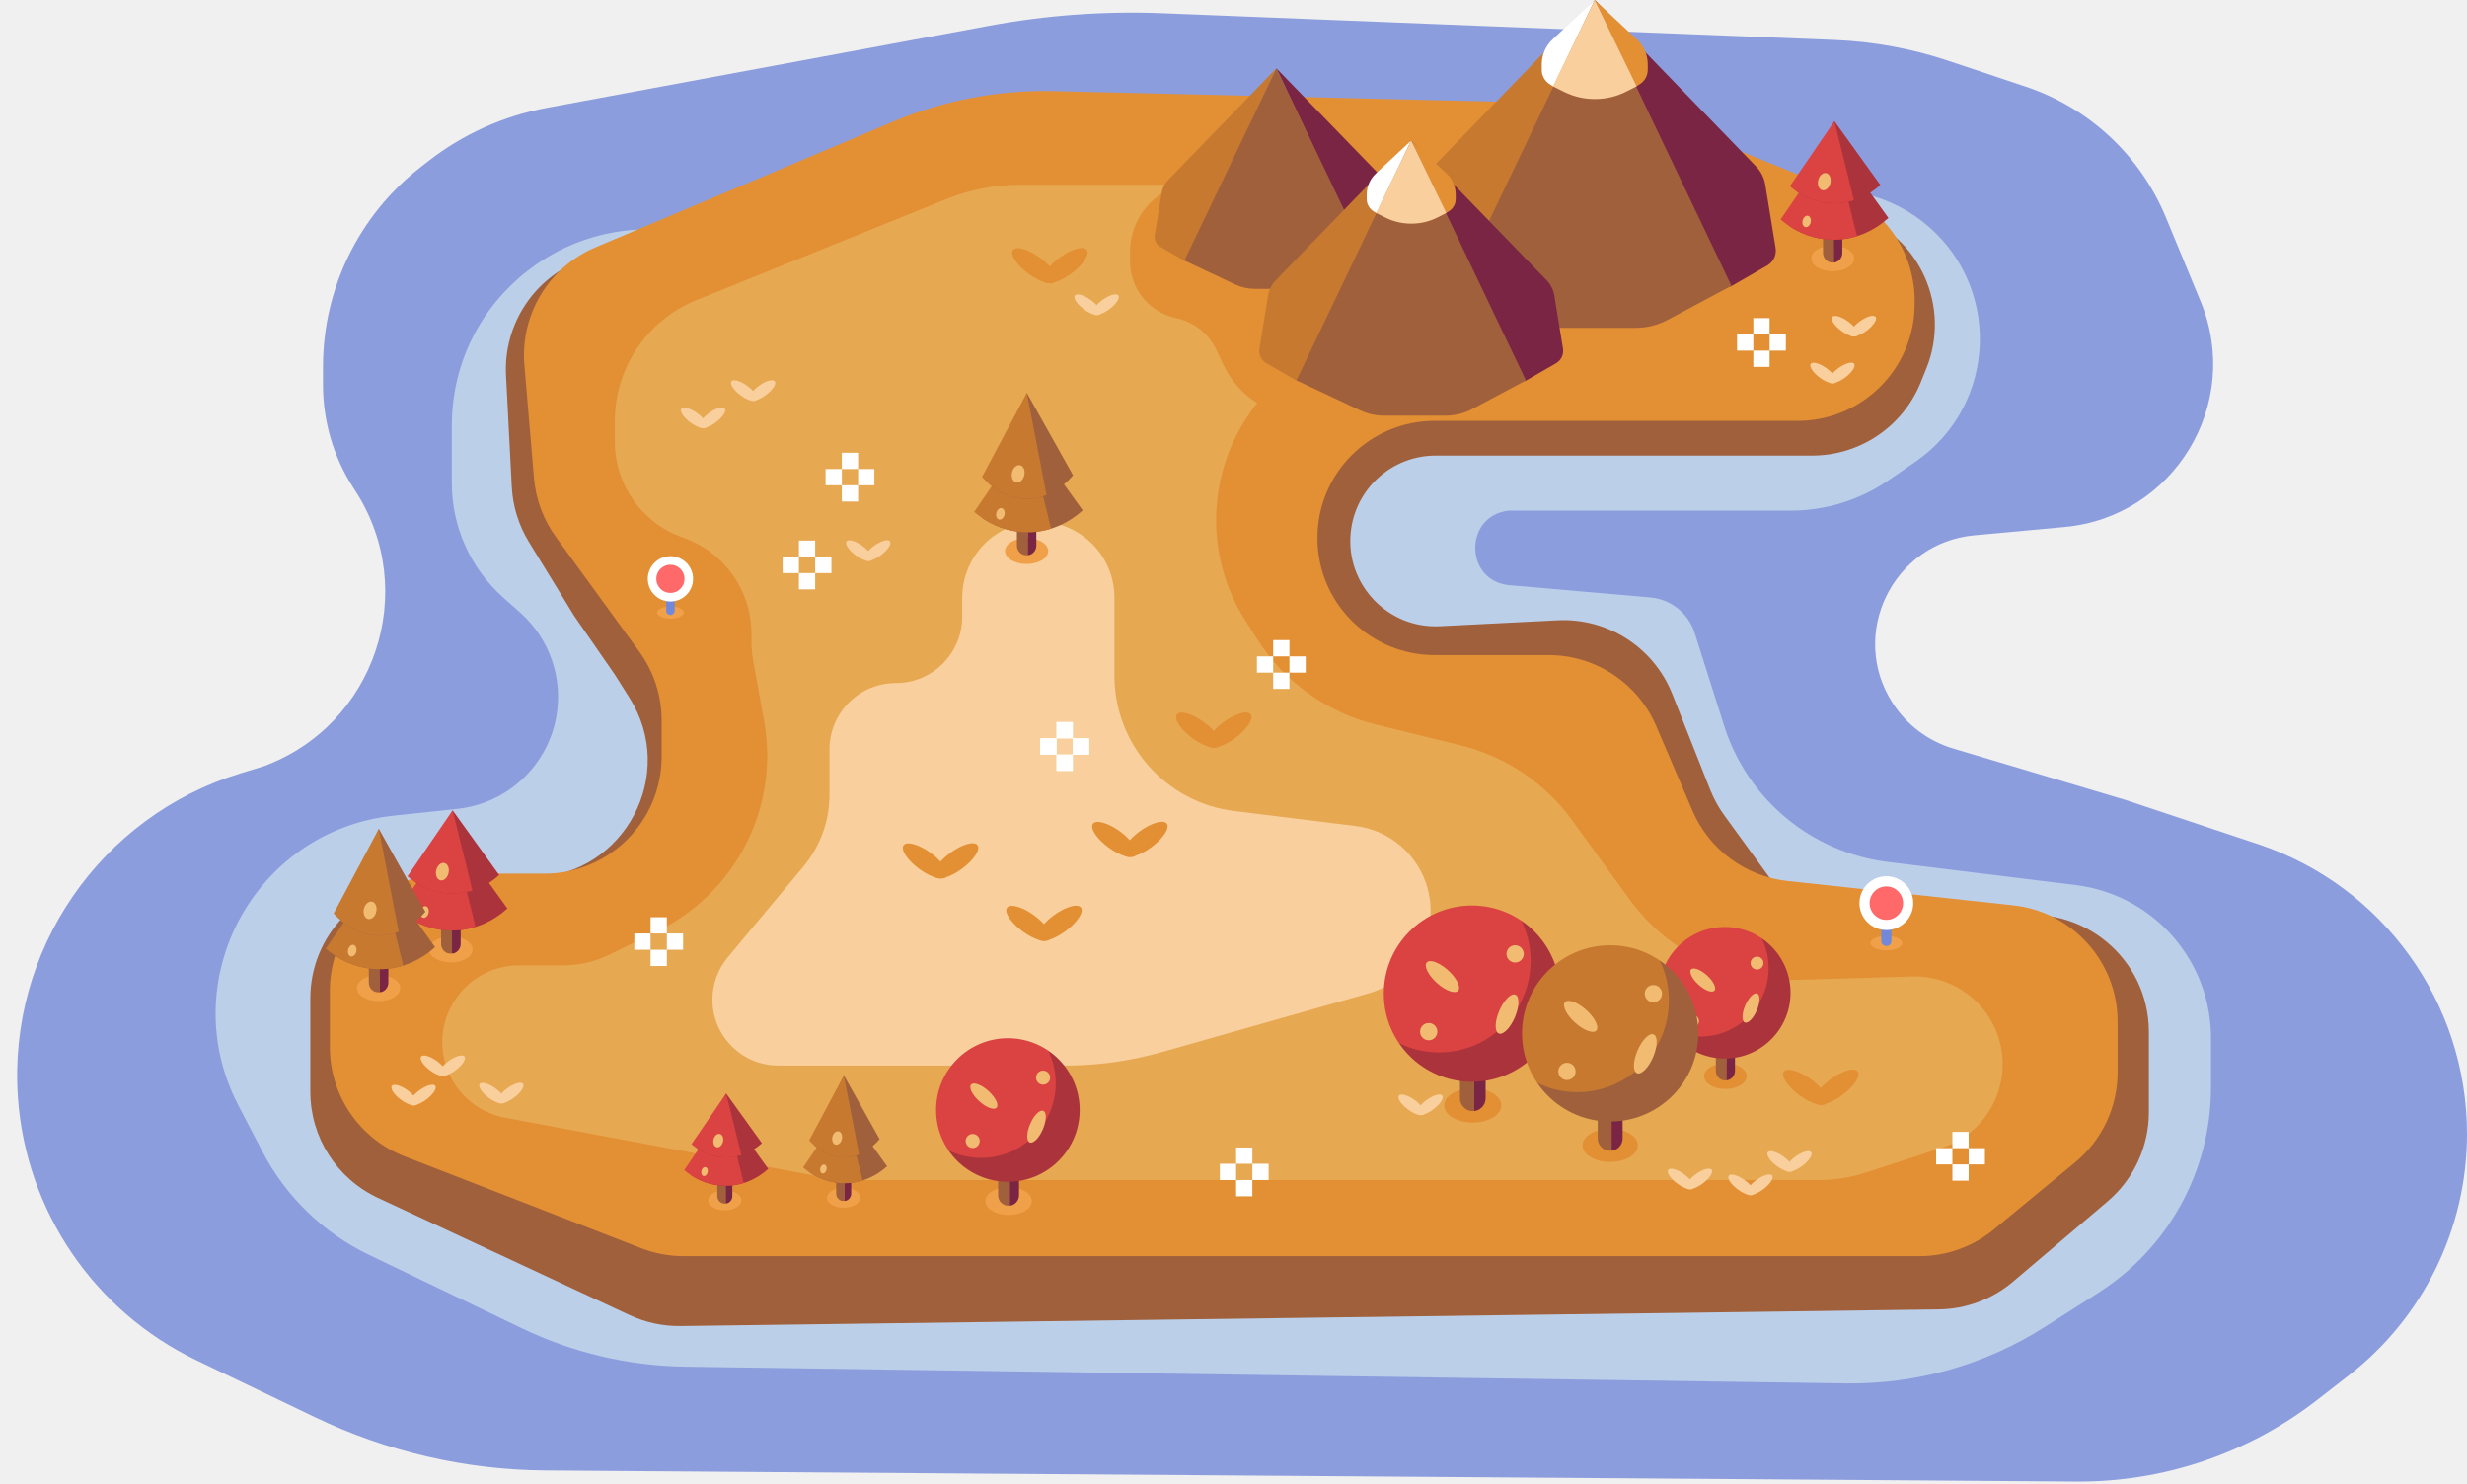
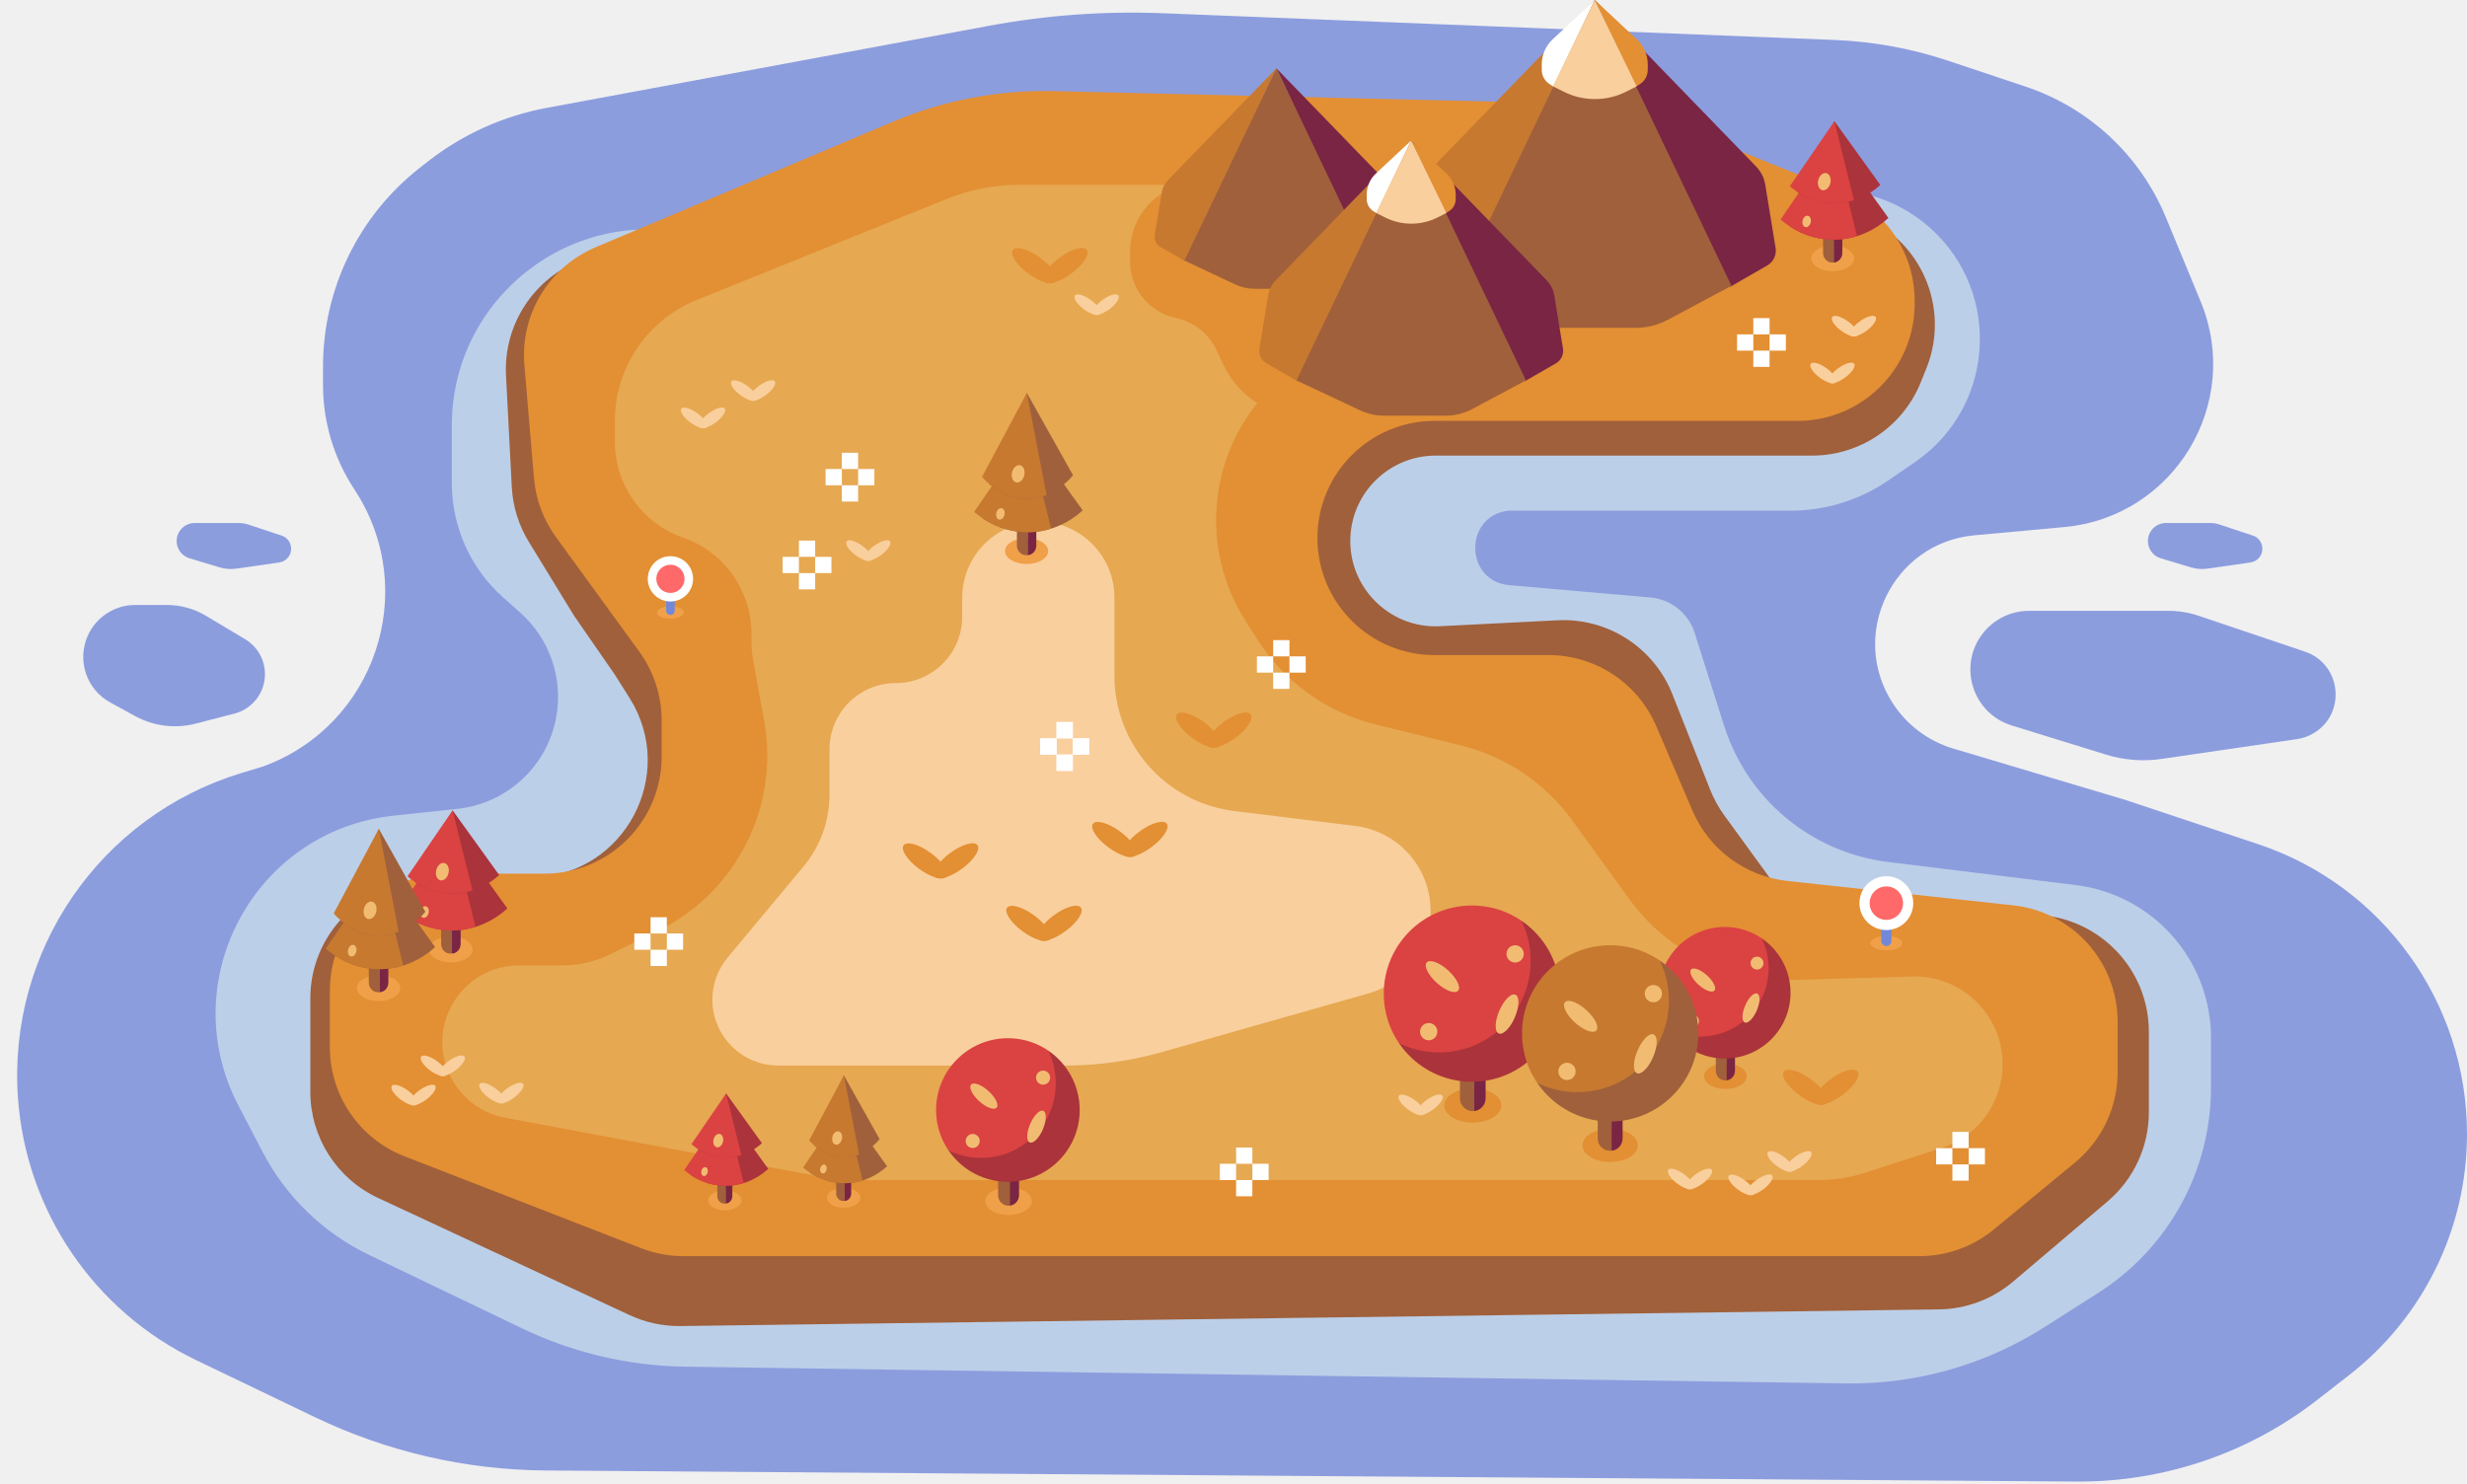
<svg xmlns="http://www.w3.org/2000/svg" width="1264" height="760" viewBox="0 0 1264 760" fill="none">
  <path d="M969.801 360.381C946.94 325.092 969.746 278.144 1011.62 274.3L1057.68 270.071C1113.95 264.906 1149.12 206.72 1127.54 154.504L1109.72 111.403C1096.63 79.72 1070.43 55.279 1037.92 44.413L998.208 31.142C979.405 24.858 959.807 21.269 939.998 20.48L595.805 6.783C566.028 5.598 536.212 7.744 506.912 13.182L280.098 55.275C257.984 59.379 237.183 68.743 219.451 82.578L215.272 85.838C183.862 110.343 165.5 147.958 165.5 187.796V197.254C165.5 215.885 170.858 234.123 180.936 249.793L182.204 251.764C215.168 303.018 192.187 371.616 135 392.669V392.669L123.543 396.158C51.267 418.166 3.819 487.234 9.202 562.594V562.594C13.344 620.561 48.232 671.864 100.62 697.02L161.238 726.129C198.15 743.854 238.524 753.199 279.47 753.495L1063.86 759.17C1108.53 759.493 1152.01 744.752 1187.28 717.327L1203.54 704.676C1241.69 675.013 1264 629.399 1264 581.078V581.078C1264 513.682 1220.87 453.848 1156.93 432.538L1089.11 409.932L1000.74 383.56C987.998 379.757 977.029 371.54 969.801 360.381V360.381Z" fill="#8C9DDE" />
  <path d="M917.461 261.669C935.397 261.669 952.91 256.223 967.682 246.052L981.343 236.646C1023.81 207.406 1025.7 145.357 985.093 113.586V113.586C975.097 105.765 963.308 100.558 950.794 98.437L749.593 64.333C738.551 62.462 727.37 61.521 716.17 61.521L610.486 61.521C588.316 61.521 566.301 65.207 545.34 72.428L413.074 117.997C394.75 124.31 374.99 125.191 356.176 120.533V120.533C292.789 104.841 231.5 152.808 231.5 218.109V247.54C231.5 269.94 241.077 291.272 257.816 306.158L266.585 313.957C281.732 327.427 288.702 347.856 284.947 367.776V367.776C280.229 392.802 259.666 411.778 234.342 414.474L201.68 417.951C130.259 425.554 88.906 502.679 122.1 566.374L134.514 590.197C146.515 613.224 165.649 631.747 189.053 642.993L267.3 680.592C293.453 693.159 322.028 699.885 351.041 700.303L945.819 708.874C981.817 709.392 1017.18 699.36 1047.54 680.013L1075.1 662.457C1111.06 639.542 1132.83 599.852 1132.83 557.21V531.85C1132.83 504.704 1118.88 479.464 1095.89 465.024V465.024C1086.08 458.863 1075.04 454.936 1063.54 453.522L967.385 441.696C928.155 436.872 895.337 409.62 883.387 371.944L868.293 324.357C865.088 314.253 856.119 307.069 845.559 306.15L773.387 299.863C750.26 297.848 749.918 264.152 773 261.669V261.669H917.461Z" fill="#BCCFE8" />
  <path d="M856.839 355.682C847.371 331.765 823.711 316.543 798.021 317.842L737.796 320.887C711.064 322.239 689.398 299.48 692.061 272.846V272.846C694.297 250.485 713.114 233.455 735.588 233.455H928.484C952.965 233.455 974.991 218.582 984.138 195.873L986.993 188.786C999.602 157.483 983.925 121.943 952.306 110.151L835.142 66.452C828.435 63.95 821.334 62.669 814.175 62.669H494.985C487.722 62.669 480.519 63.987 473.728 66.561L297.924 133.165C273.54 142.403 257.914 166.332 259.261 192.372L262.212 249.439C262.729 259.433 265.738 269.14 270.964 277.674L294.232 315.669L315 345.669L322.533 357.608C347.234 396.755 320.179 447.944 273.919 449.587L216.87 451.613C184.582 452.76 159 479.267 159 511.576V559.431C159 582.756 172.518 603.967 193.661 613.818L322.574 673.879C330.753 677.69 339.685 679.607 348.707 679.487L993.42 670.954C1007.37 670.77 1020.82 665.73 1031.45 656.702L1079.83 615.64C1093.26 604.24 1101 587.514 1101 569.898V528.771C1101 490.936 1066.41 462.545 1029.3 469.922L972.647 481.185C949.696 485.747 926.187 476.551 912.424 457.627L883.468 417.813C880.501 413.733 878.061 409.296 876.204 404.605L856.839 355.682Z" fill="#A0603B" />
  <path d="M848.585 372.034C839.13 349.973 817.438 335.669 793.436 335.669H735C701.863 335.669 675 308.806 675 275.669V275.669C675 242.532 701.863 215.669 735 215.669H921C954.137 215.669 981 188.806 981 155.669V154.088C981 129.655 966.185 107.663 943.542 98.483L843.157 57.787C836.441 55.064 829.288 53.58 822.043 53.408L539.981 46.692C511.65 46.018 483.5 51.371 457.396 62.398L305.116 126.723C281.191 136.83 266.484 161.182 268.677 187.061L273.586 244.986C274.511 255.899 278.406 266.352 284.848 275.209L327.524 333.89C334.983 344.145 339 356.499 339 369.18V387.669C339 420.806 312.137 447.669 279 447.669H229C195.863 447.669 169 474.532 169 507.669V536.6C169 561.357 184.206 583.572 207.285 592.532L328.523 639.601C335.448 642.29 342.811 643.669 350.238 643.669H983.444C997.379 643.669 1010.88 638.819 1021.63 629.951L1063.18 595.668C1077 584.27 1085 567.296 1085 549.385V523.546C1085 492.899 1061.9 467.178 1031.43 463.892L915.891 451.432C894.338 449.107 875.715 435.338 867.176 415.413L848.585 372.034Z" fill="#E38F33" />
  <path d="M805.508 420.307C791.62 401.17 771.4 387.572 748.438 381.929L704.859 371.219C679.915 365.089 658.286 349.594 644.456 327.948L638.177 318.119C626.413 299.707 621.294 277.828 623.666 256.107V256.107C628.978 207.49 670.04 170.669 718.947 170.669H897.571C906.027 170.669 913.993 166.698 919.083 159.945V159.945C930.851 144.333 922.593 121.779 903.526 117.457L812.525 96.828C806.195 95.393 799.724 94.669 793.233 94.669H522.448C509.603 94.669 496.878 97.144 484.969 101.958L356.82 153.763C331.545 163.98 315 188.515 315 215.776V226.294C315 248.477 329.046 268.227 350 275.508V275.508C370.954 282.788 385 302.539 385 324.721V328.493C385 331.937 385.31 335.373 385.926 338.761L391.475 369.283C399.477 413.292 377.279 457.263 337.118 476.957L312.41 489.074C304.903 492.755 296.653 494.669 288.292 494.669H265.992C238.453 494.669 219.423 522.216 229.169 547.973V547.973C234.032 560.825 245.244 570.211 258.751 572.739L420.28 602.963C426.345 604.098 432.502 604.669 438.673 604.669H932.342C940.176 604.669 947.961 603.436 955.412 601.016L994.96 588.17C1024.37 578.619 1035.62 542.947 1017.01 518.254V518.254C1008.22 506.597 994.329 499.922 979.738 500.348L934.5 501.669L918.819 502.127C885.771 503.092 854.383 487.66 834.965 460.901L805.508 420.307Z" fill="#E6A851" />
  <ellipse cx="364.915" cy="214.113" rx="7.985" ry="2.966" transform="rotate(-36.245 364.915 214.113)" fill="#F9CF9D" />
  <ellipse rx="7.985" ry="2.966" transform="matrix(-0.806496 -0.59124 -0.59124 0.806496 355.541 214.154)" fill="#F9CF9D" />
  <ellipse cx="390.567" cy="200.113" rx="7.985" ry="2.966" transform="rotate(-36.245 390.567 200.113)" fill="#F9CF9D" />
  <ellipse rx="7.985" ry="2.966" transform="matrix(-0.806496 -0.59124 -0.59124 0.806496 381.193 200.154)" fill="#F9CF9D" />
  <ellipse cx="449.567" cy="282.113" rx="7.985" ry="2.966" transform="rotate(-36.245 449.567 282.113)" fill="#F9CF9D" />
  <ellipse rx="7.985" ry="2.966" transform="matrix(-0.806496 -0.59124 -0.59124 0.806496 440.193 282.154)" fill="#F9CF9D" />
  <ellipse cx="566.567" cy="156.113" rx="7.985" ry="2.966" transform="rotate(-36.245 566.567 156.113)" fill="#F9CF9D" />
  <ellipse rx="7.985" ry="2.966" transform="matrix(-0.806496 -0.59124 -0.59124 0.806496 557.193 156.154)" fill="#F9CF9D" />
  <ellipse cx="954.567" cy="167.113" rx="7.985" ry="2.966" transform="rotate(-36.245 954.567 167.113)" fill="#F9CF9D" />
  <ellipse rx="7.985" ry="2.966" transform="matrix(-0.806496 -0.59124 -0.59124 0.806496 945.193 167.154)" fill="#F9CF9D" />
  <ellipse cx="943.567" cy="191.113" rx="7.985" ry="2.966" transform="rotate(-36.245 943.567 191.113)" fill="#F9CF9D" />
  <ellipse rx="7.985" ry="2.966" transform="matrix(-0.806496 -0.59124 -0.59124 0.806496 934.193 191.154)" fill="#F9CF9D" />
  <ellipse cx="732.567" cy="566.113" rx="7.985" ry="2.966" transform="rotate(-36.245 732.567 566.113)" fill="#F9CF9D" />
  <ellipse rx="7.985" ry="2.966" transform="matrix(-0.806496 -0.59124 -0.59124 0.806496 723.193 566.154)" fill="#F9CF9D" />
  <ellipse cx="966.5" cy="483.275" rx="8.196" ry="3.725" fill="#F0A048" />
  <rect x="963.892" y="471.353" width="5.216" height="13.412" rx="2.608" fill="#7289DA" />
  <circle cx="966.5" cy="462.784" r="11.177" fill="#FF6969" stroke="white" stroke-width="5.216" />
  <ellipse cx="343.5" cy="313.863" rx="6.902" ry="3.137" fill="#F0A048" />
  <rect x="341.304" y="303.823" width="4.392" height="11.294" rx="2.196" fill="#7289DA" />
  <circle cx="343.5" cy="296.608" r="9.412" fill="#FF6969" stroke="white" stroke-width="4.392" />
  <path d="M571 306.262C571 280.792 546.985 262.158 522.313 268.484V268.484C505.063 272.907 493 288.453 493 306.262V316C493 334.778 477.778 350 459 350V350C440.222 350 425 365.222 425 384V407.267C425 420.663 420.303 433.636 411.727 443.928L372.828 490.607C367.77 496.676 365 504.327 365 512.227V512.227C365 530.879 380.121 546 398.773 546H545.825C562.528 546 579.15 543.686 595.218 539.123L701.084 509.063C719.969 503.7 733 486.454 733 466.822V466.822C733 444.652 716.473 425.96 694.47 423.243L632.382 415.578C597.328 411.25 571 381.472 571 346.152V306.262Z" fill="#F9CF9D" />
  <ellipse cx="371.369" cy="615.086" rx="8.551" ry="5.131" fill="#F0A048" />
  <mask id="mask0" mask-type="alpha" maskUnits="userSpaceOnUse" x="367" y="599" width="9" height="18">
    <path d="M367.521 603.542C367.521 601.417 369.244 599.695 371.369 599.695V599.695C373.494 599.695 375.217 601.417 375.217 603.542V612.948C375.217 615.074 373.494 616.796 371.369 616.796V616.796V616.796C369.244 616.796 367.521 615.074 367.521 612.948V603.542Z" fill="#7A2544" />
  </mask>
  <g mask="url(#mask0)">
    <rect x="366.666" y="599.695" width="5.131" height="17.102" fill="#A0603B" />
    <rect x="371.797" y="599.695" width="4.275" height="17.102" fill="#7A2544" />
  </g>
  <path d="M353.905 602.094C360.013 606.202 367.097 608.104 374.198 607.542C381.299 606.98 388.075 603.981 393.61 598.95L371.755 568.58L353.905 602.094Z" fill="#AB333B" />
  <path d="M350.577 599.55C354.853 603.242 359.834 605.766 365.128 606.922C370.422 608.078 375.882 607.833 381.077 606.208L371.755 568.58L350.577 599.55Z" fill="#DB4242" />
  <path d="M357.074 588.422C362.198 591.87 368.141 593.465 374.099 592.994C380.057 592.522 385.742 590.006 390.386 585.785L372.05 560.305L357.074 588.422Z" fill="#AB333B" />
  <path d="M354.282 586.288C357.869 589.386 362.048 591.504 366.49 592.473C370.931 593.443 375.512 593.238 379.87 591.874L372.05 560.305L354.282 586.288Z" fill="#DB4242" />
  <ellipse cx="360.978" cy="600.338" rx="1.655" ry="2.317" transform="rotate(12.9465 360.978 600.338)" fill="#F1BC72" />
  <ellipse cx="368.017" cy="584.458" rx="2.494" ry="3.491" transform="rotate(12.9465 368.017 584.458)" fill="#F1BC72" />
  <ellipse cx="432.273" cy="613.762" rx="8.551" ry="5.131" fill="#F0A048" />
  <mask id="mask1" mask-type="alpha" maskUnits="userSpaceOnUse" x="428" y="598" width="9" height="18">
    <path d="M428.426 602.219C428.426 600.093 430.148 598.371 432.274 598.371V598.371C434.399 598.371 436.121 600.093 436.121 602.219V611.624C436.121 613.75 434.399 615.472 432.274 615.472V615.472V615.472C430.148 615.472 428.426 613.75 428.426 611.624V602.219Z" fill="#7A2544" />
  </mask>
  <g mask="url(#mask1)">
    <rect x="427.571" y="598.371" width="5.131" height="17.102" fill="#A0603B" />
    <rect x="432.701" y="598.371" width="4.275" height="17.102" fill="#7A2544" />
  </g>
  <path d="M414.809 600.77C420.918 604.878 428.001 606.78 435.102 606.218C442.203 605.656 448.979 602.657 454.514 597.626L432.66 567.256L414.809 600.77Z" fill="#A0603B" />
  <path d="M411.481 598.226C415.757 601.918 420.739 604.442 426.032 605.598C431.326 606.754 436.786 606.509 441.981 604.884L432.66 567.256L411.481 598.226Z" fill="#C77930" />
  <path d="M417.384 587.107C422.508 591.529 428.451 593.576 434.409 592.971C440.366 592.366 446.051 589.138 450.695 583.723L432.36 551.037L417.384 587.107Z" fill="#A0603B" />
  <path d="M414.591 584.369C418.179 588.343 422.358 591.06 426.799 592.303C431.241 593.547 435.822 593.284 440.18 591.534L432.36 551.037L414.591 584.369Z" fill="#C77930" />
  <ellipse cx="421.883" cy="599.014" rx="1.655" ry="2.317" transform="rotate(12.9465 421.883 599.014)" fill="#F1BC72" />
  <ellipse cx="428.921" cy="583.134" rx="2.494" ry="3.491" transform="rotate(12.9465 428.921 583.134)" fill="#F1BC72" />
  <ellipse cx="516.764" cy="615.459" rx="11.902" ry="7.141" fill="#F0A048" />
  <mask id="mask2" mask-type="alpha" maskUnits="userSpaceOnUse" x="511" y="594" width="12" height="24">
    <path d="M511.408 599.391C511.408 596.433 513.806 594.035 516.764 594.035V594.035C519.722 594.035 522.12 596.433 522.12 599.391V612.483C522.12 615.441 519.722 617.839 516.764 617.839V617.839V617.839C513.806 617.839 511.408 615.441 511.408 612.483V599.391Z" fill="#7A2544" />
  </mask>
  <g mask="url(#mask2)">
    <rect x="510.218" y="594.035" width="7.141" height="23.804" fill="#A0603B" />
    <rect x="517.359" y="594.035" width="5.951" height="23.804" fill="#7A2544" />
  </g>
  <mask id="mask3" mask-type="alpha" maskUnits="userSpaceOnUse" x="479" y="532" width="75" height="74">
    <circle cx="516.403" cy="568.788" r="36.788" fill="#AB333B" />
  </mask>
  <g mask="url(#mask3)">
    <ellipse cx="516.403" cy="565.903" rx="41.116" ry="45.444" fill="#AB333B" />
    <circle cx="502.698" cy="555.083" r="38.231" fill="#DB4242" />
    <ellipse cx="504.093" cy="561.669" rx="8.81" ry="3.524" transform="rotate(42.1376 504.093 561.669)" fill="#F1BC72" />
    <ellipse cx="531.072" cy="577.313" rx="8.81" ry="3.524" transform="rotate(113.246 531.072 577.313)" fill="#F1BC72" />
    <circle cx="534.437" cy="552.198" r="3.607" fill="#F1BC72" />
    <circle cx="498.37" cy="584.658" r="3.607" fill="#F1BC72" />
  </g>
  <rect x="431.333" y="240.333" width="8.333" height="8.333" transform="rotate(-90 431.333 240.333)" fill="white" />
  <rect x="439.667" y="248.667" width="8.333" height="8.333" transform="rotate(-90 439.667 248.667)" fill="white" />
  <rect x="431.333" y="257" width="8.333" height="8.333" transform="rotate(-90 431.333 257)" fill="white" />
  <rect x="423" y="248.667" width="8.333" height="8.333" transform="rotate(-90 423 248.667)" fill="white" />
  <rect x="409.333" y="285.333" width="8.333" height="8.333" transform="rotate(-90 409.333 285.333)" fill="white" />
  <rect x="417.667" y="293.667" width="8.333" height="8.333" transform="rotate(-90 417.667 293.667)" fill="white" />
  <rect x="409.333" y="302" width="8.333" height="8.333" transform="rotate(-90 409.333 302)" fill="white" />
  <rect x="401" y="293.667" width="8.333" height="8.333" transform="rotate(-90 401 293.667)" fill="white" />
  <rect x="652.333" y="336.333" width="8.333" height="8.333" transform="rotate(-90 652.333 336.333)" fill="white" />
  <rect x="660.667" y="344.667" width="8.333" height="8.333" transform="rotate(-90 660.667 344.667)" fill="white" />
  <rect x="652.333" y="353" width="8.333" height="8.333" transform="rotate(-90 652.333 353)" fill="white" />
  <rect x="644" y="344.667" width="8.333" height="8.333" transform="rotate(-90 644 344.667)" fill="white" />
  <rect x="1000.33" y="588.333" width="8.333" height="8.333" transform="rotate(-90 1000.33 588.333)" fill="white" />
  <rect x="1008.67" y="596.667" width="8.333" height="8.333" transform="rotate(-90 1008.67 596.667)" fill="white" />
  <rect x="1000.33" y="605" width="8.333" height="8.333" transform="rotate(-90 1000.33 605)" fill="white" />
  <rect x="992" y="596.667" width="8.333" height="8.333" transform="rotate(-90 992 596.667)" fill="white" />
  <rect x="633.333" y="596.333" width="8.333" height="8.333" transform="rotate(-90 633.333 596.333)" fill="white" />
  <rect x="641.667" y="604.667" width="8.333" height="8.333" transform="rotate(-90 641.667 604.667)" fill="white" />
  <rect x="633.333" y="613" width="8.333" height="8.333" transform="rotate(-90 633.333 613)" fill="white" />
  <rect x="625" y="604.667" width="8.333" height="8.333" transform="rotate(-90 625 604.667)" fill="white" />
  <rect x="541.333" y="378.333" width="8.333" height="8.333" transform="rotate(-90 541.333 378.333)" fill="white" />
  <rect x="549.667" y="386.667" width="8.333" height="8.333" transform="rotate(-90 549.667 386.667)" fill="white" />
  <rect x="541.333" y="395" width="8.333" height="8.333" transform="rotate(-90 541.333 395)" fill="white" />
  <rect x="533" y="386.667" width="8.333" height="8.333" transform="rotate(-90 533 386.667)" fill="white" />
  <rect x="333.333" y="478.333" width="8.333" height="8.333" transform="rotate(-90 333.333 478.333)" fill="white" />
  <rect x="341.667" y="486.667" width="8.333" height="8.333" transform="rotate(-90 341.667 486.667)" fill="white" />
  <rect x="333.333" y="495" width="8.333" height="8.333" transform="rotate(-90 333.333 495)" fill="white" />
  <rect x="325" y="486.667" width="8.333" height="8.333" transform="rotate(-90 325 486.667)" fill="white" />
  <rect x="541.333" y="378.333" width="8.333" height="8.333" transform="rotate(-90 541.333 378.333)" fill="white" />
  <rect x="549.667" y="386.667" width="8.333" height="8.333" transform="rotate(-90 549.667 386.667)" fill="white" />
  <rect x="541.333" y="395" width="8.333" height="8.333" transform="rotate(-90 541.333 395)" fill="white" />
  <rect x="533" y="386.667" width="8.333" height="8.333" transform="rotate(-90 533 386.667)" fill="white" />
  <ellipse cx="629.881" cy="374.099" rx="13.582" ry="5.045" transform="rotate(-36.245 629.881 374.099)" fill="#E38F33" />
  <ellipse rx="13.582" ry="5.045" transform="matrix(-0.806496 -0.59124 -0.59124 0.806496 613.937 374.168)" fill="#E38F33" />
  <ellipse cx="851.881" cy="533.099" rx="13.582" ry="5.045" transform="rotate(-36.245 851.881 533.099)" fill="#E38F33" />
  <ellipse rx="13.582" ry="5.045" transform="matrix(-0.806496 -0.59124 -0.59124 0.806496 835.937 533.168)" fill="#E38F33" />
  <ellipse cx="940.88" cy="557.099" rx="13.582" ry="5.045" transform="rotate(-36.245 940.88 557.099)" fill="#E38F33" />
  <ellipse rx="13.582" ry="5.045" transform="matrix(-0.806496 -0.59124 -0.59124 0.806496 924.937 557.168)" fill="#E38F33" />
  <ellipse cx="545.881" cy="136.099" rx="13.582" ry="5.045" transform="rotate(-36.245 545.881 136.099)" fill="#E38F33" />
  <ellipse rx="13.582" ry="5.045" transform="matrix(-0.806496 -0.59124 -0.59124 0.806496 529.937 136.168)" fill="#E38F33" />
  <ellipse cx="542.881" cy="473.099" rx="13.582" ry="5.045" transform="rotate(-36.245 542.881 473.099)" fill="#E38F33" />
  <ellipse rx="13.582" ry="5.045" transform="matrix(-0.806496 -0.59124 -0.59124 0.806496 526.937 473.168)" fill="#E38F33" />
  <ellipse cx="586.881" cy="430.099" rx="13.582" ry="5.045" transform="rotate(-36.245 586.881 430.099)" fill="#E38F33" />
  <ellipse rx="13.582" ry="5.045" transform="matrix(-0.806496 -0.59124 -0.59124 0.806496 570.937 430.168)" fill="#E38F33" />
  <ellipse cx="489.881" cy="441.099" rx="13.582" ry="5.045" transform="rotate(-36.245 489.881 441.099)" fill="#E38F33" />
  <ellipse rx="13.582" ry="5.045" transform="matrix(-0.806496 -0.59124 -0.59124 0.806496 473.937 441.168)" fill="#E38F33" />
  <ellipse cx="231.019" cy="486.511" rx="11.127" ry="6.676" fill="#F0A048" />
  <mask id="mask4" mask-type="alpha" maskUnits="userSpaceOnUse" x="226" y="466" width="11" height="23">
    <path d="M226.011 471.489C226.011 468.724 228.253 466.482 231.019 466.482V466.482C233.784 466.482 236.026 468.724 236.026 471.489V483.729C236.026 486.494 233.784 488.736 231.019 488.736V488.736V488.736C228.253 488.736 226.011 486.494 226.011 483.729V471.489Z" fill="#7A2544" />
  </mask>
  <g mask="url(#mask4)">
    <rect x="224.899" y="466.482" width="6.676" height="22.254" fill="#A0603B" />
    <rect x="231.575" y="466.482" width="5.564" height="22.254" fill="#7A2544" />
  </g>
  <path d="M208.293 469.604C216.241 474.95 225.459 477.425 234.699 476.694C243.94 475.962 252.757 472.059 259.96 465.513L231.521 425.994L208.293 469.604Z" fill="#AB333B" />
  <path d="M203.962 466.293C209.526 471.099 216.009 474.383 222.897 475.887C229.786 477.39 236.891 477.072 243.651 474.957L231.521 425.994L203.962 466.293Z" fill="#DB4242" />
  <path d="M212.416 451.814C219.085 456.299 226.818 458.376 234.571 457.762C242.323 457.148 249.721 453.874 255.764 448.382L231.904 415.226L212.416 451.814Z" fill="#AB333B" />
  <path d="M208.783 449.036C213.451 453.068 218.89 455.823 224.669 457.085C230.448 458.347 236.409 458.08 242.081 456.305L231.904 415.226L208.783 449.036Z" fill="#DB4242" />
  <ellipse cx="217.497" cy="467.319" rx="2.154" ry="3.015" transform="rotate(12.9465 217.497 467.319)" fill="#F1BC72" />
  <ellipse cx="226.656" cy="446.655" rx="3.245" ry="4.543" transform="rotate(12.9465 226.656 446.655)" fill="#F1BC72" />
  <ellipse cx="193.976" cy="506.324" rx="11.127" ry="6.676" fill="#F0A048" />
  <mask id="mask5" mask-type="alpha" maskUnits="userSpaceOnUse" x="188" y="486" width="11" height="23">
    <path d="M188.969 491.302C188.969 488.537 191.211 486.295 193.976 486.295V486.295C196.742 486.295 198.984 488.537 198.984 491.302V503.542C198.984 506.307 196.742 508.549 193.976 508.549V508.549V508.549C191.211 508.549 188.969 506.307 188.969 503.542V491.302Z" fill="#7A2544" />
  </mask>
  <g mask="url(#mask5)">
    <rect x="187.857" y="486.295" width="6.676" height="22.254" fill="#A0603B" />
    <rect x="194.533" y="486.295" width="5.564" height="22.254" fill="#7A2544" />
  </g>
  <path d="M171.251 489.417C179.199 494.764 188.417 497.238 197.657 496.507C206.897 495.775 215.715 491.873 222.918 485.327L194.479 445.807L171.251 489.417Z" fill="#A0603B" />
  <path d="M166.92 486.106C172.484 490.912 178.967 494.196 185.855 495.7C192.744 497.204 199.849 496.885 206.609 494.77L194.479 445.807L166.92 486.106Z" fill="#C77930" />
  <path d="M174.601 471.638C181.269 477.392 189.002 480.056 196.755 479.268C204.507 478.481 211.905 474.281 217.948 467.235L194.088 424.702L174.601 471.638Z" fill="#A0603B" />
  <path d="M170.967 468.075C175.635 473.247 181.074 476.782 186.853 478.4C192.632 480.018 198.594 479.676 204.265 477.399L194.088 424.702L170.967 468.075Z" fill="#C77930" />
  <ellipse cx="180.455" cy="487.132" rx="2.154" ry="3.015" transform="rotate(12.9465 180.455 487.132)" fill="#F1BC72" />
  <ellipse cx="189.614" cy="466.468" rx="3.245" ry="4.543" transform="rotate(12.9465 189.614 466.468)" fill="#F1BC72" />
  <ellipse cx="526.001" cy="282.37" rx="11.049" ry="6.63" fill="#F0A048" />
  <mask id="mask6" mask-type="alpha" maskUnits="userSpaceOnUse" x="521" y="262" width="10" height="23">
    <path d="M521.029 267.454C521.029 264.708 523.255 262.482 526.001 262.482V262.482C528.747 262.482 530.973 264.708 530.973 267.454V279.608C530.973 282.354 528.747 284.58 526.001 284.58V284.58V284.58C523.255 284.58 521.029 282.354 521.029 279.608V267.454Z" fill="#7A2544" />
  </mask>
  <g mask="url(#mask6)">
    <rect x="519.924" y="262.482" width="6.63" height="22.098" fill="#A0603B" />
    <rect x="526.553" y="262.482" width="5.525" height="22.098" fill="#7A2544" />
  </g>
  <path d="M503.435 265.582C511.327 270.891 520.48 273.349 529.656 272.622C538.832 271.896 547.588 268.02 554.74 261.52L526.5 222.277L503.435 265.582Z" fill="#A0603B" />
  <path d="M499.134 262.295C504.659 267.066 511.096 270.328 517.937 271.821C524.777 273.314 531.832 272.998 538.545 270.898L526.5 222.277L499.134 262.295Z" fill="#C77930" />
  <path d="M506.761 247.927C513.382 253.641 521.062 256.286 528.76 255.504C536.458 254.722 543.804 250.551 549.805 243.555L526.112 201.319L506.761 247.927Z" fill="#A0603B" />
  <path d="M503.153 244.389C507.788 249.525 513.189 253.035 518.928 254.642C524.666 256.249 530.586 255.909 536.218 253.648L526.112 201.319L503.153 244.389Z" fill="#C77930" />
  <ellipse cx="512.574" cy="263.313" rx="2.139" ry="2.994" transform="rotate(12.9465 512.574 263.313)" fill="#F1BC72" />
  <ellipse cx="521.669" cy="242.793" rx="3.222" ry="4.511" transform="rotate(12.9465 521.669 242.793)" fill="#F1BC72" />
  <path d="M595.128 99.114C602.81 93.227 612.32 90.234 621.989 90.661L911.505 103.448C919.476 103.8 926.945 107.44 932.135 113.501V113.501C940.375 123.124 941.368 136.998 934.583 147.697L928.036 158.021C920.452 169.98 907.718 177.712 893.609 178.926L835.301 183.942C827.161 184.642 819.202 186.736 811.771 190.133L798.476 196.211C791.537 199.383 784.134 201.421 776.549 202.246L674.01 213.407C654.259 215.557 635.321 204.932 626.861 186.955L623.286 179.357C619.327 170.944 611.653 164.874 602.555 162.959V162.959C588.827 160.069 579 147.958 579 133.929V129.07C579 117.978 584.162 107.517 592.967 100.77L595.128 99.114Z" fill="#E38F33" />
  <rect x="898.333" y="171.333" width="8.333" height="8.333" transform="rotate(-90 898.333 171.333)" fill="white" />
  <rect x="906.667" y="179.667" width="8.333" height="8.333" transform="rotate(-90 906.667 179.667)" fill="white" />
  <rect x="898.333" y="188" width="8.333" height="8.333" transform="rotate(-90 898.333 188)" fill="white" />
  <rect x="890" y="179.667" width="8.333" height="8.333" transform="rotate(-90 890 179.667)" fill="white" />
  <path d="M653.974 35L607.344 133.875L594.527 126.49C592.404 125.268 591.261 122.859 591.656 120.442L595.212 98.674C595.6 96.302 596.703 94.106 598.376 92.381L653.974 35Z" fill="#C77930" />
  <path d="M653.974 35L700.604 133.875L713.421 126.49C715.543 125.268 716.687 122.859 716.292 120.442L712.736 98.674C712.348 96.302 711.245 94.106 709.572 92.381L653.974 35Z" fill="#7A2544" />
  <path d="M653.974 35L701.084 133.505L679.115 145.228C675.704 147.048 671.898 148 668.032 148H642.919C639.452 148 636.028 147.234 632.892 145.758L606.864 133.505L653.974 35Z" fill="#A0603B" />
  <path d="M817.099 0L747.774 147L728.717 136.021C725.562 134.203 723.863 130.622 724.45 127.028L729.736 94.665C730.312 91.14 731.953 87.875 734.439 85.309L817.099 0Z" fill="#C77930" />
  <path d="M817.099 0L796.989 44.975L794.147 43.248C791.535 41.66 789.941 38.826 789.941 35.77V32.974C789.941 28.127 791.951 23.496 795.493 20.187L817.099 0Z" fill="white" />
  <path d="M817.099 0L886.424 147L905.481 136.021C908.636 134.203 910.335 130.622 909.748 127.028L904.462 94.665C903.886 91.14 902.245 87.875 899.759 85.309L817.099 0Z" fill="#7A2544" />
  <path d="M817.099 0L837.209 44.975L840.051 43.248C842.663 41.66 844.257 38.826 844.257 35.77V32.974C844.257 28.127 842.247 23.496 838.705 20.187L817.099 0Z" fill="#E38F33" />
  <path d="M817.099 0L887.139 146.45L854.476 163.879C849.406 166.585 843.747 168 837.999 168H800.663C795.509 168 790.418 166.862 785.755 164.667L747.059 146.45L817.099 0Z" fill="#A0603B" />
  <path d="M817.099 0L838.54 44.24L833.288 46.922C828.36 49.438 822.905 50.75 817.372 50.75H816.98C811.58 50.75 806.252 49.5 801.415 47.099L795.658 44.24L817.099 0Z" fill="#F9CF9D" />
  <path d="M723.052 72L664.868 195.375L648.874 186.16C646.227 184.635 644.8 181.629 645.293 178.613L649.73 151.451C650.213 148.492 651.591 145.752 653.677 143.599L723.052 72Z" fill="#C77930" />
  <path d="M723.052 72L706.174 109.747L703.789 108.297C701.597 106.965 700.259 104.586 700.259 102.021V99.675C700.259 95.606 701.946 91.72 704.919 88.943L723.052 72Z" fill="white" />
  <path d="M723.052 72L781.236 195.375L797.23 186.16C799.878 184.635 801.304 181.629 800.812 178.613L796.374 151.451C795.891 148.492 794.514 145.752 792.427 143.599L723.052 72Z" fill="#7A2544" />
  <path d="M723.052 72L739.93 109.747L742.316 108.297C744.508 106.965 745.846 104.586 745.846 102.021V99.675C745.846 95.606 744.158 91.72 741.185 88.943L723.052 72Z" fill="#E38F33" />
  <path d="M723.052 72L781.836 194.914L754.422 209.541C750.167 211.812 745.417 213 740.594 213H709.257C704.932 213 700.66 212.045 696.746 210.202L664.268 194.914L723.052 72Z" fill="#A0603B" />
  <path d="M723.052 72L741.047 109.13L736.639 111.381C732.503 113.493 727.925 114.594 723.281 114.594H722.952C718.42 114.594 713.949 113.545 709.889 111.529L705.057 109.13L723.052 72Z" fill="#F9CF9D" />
  <ellipse cx="939.004" cy="132.412" rx="10.979" ry="6.588" fill="#F0A048" />
  <mask id="mask7" mask-type="alpha" maskUnits="userSpaceOnUse" x="934" y="112" width="10" height="23">
    <path d="M934.064 117.591C934.064 114.862 936.276 112.65 939.004 112.65V112.65C941.733 112.65 943.945 114.862 943.945 117.591V129.668C943.945 132.396 941.733 134.608 939.004 134.608V134.608V134.608C936.276 134.608 934.064 132.396 934.064 129.668V117.591Z" fill="#7A2544" />
  </mask>
  <g mask="url(#mask7)">
    <rect x="932.966" y="112.65" width="6.588" height="21.958" fill="#A0603B" />
    <rect x="939.553" y="112.65" width="5.49" height="21.958" fill="#7A2544" />
  </g>
  <path d="M916.581 115.73C924.423 121.006 933.518 123.448 942.636 122.726C951.754 122.004 960.454 118.153 967.561 111.694L939.5 72.7L916.581 115.73Z" fill="#AB333B" />
  <path d="M912.308 112.464C917.797 117.205 924.194 120.446 930.991 121.93C937.788 123.414 944.798 123.1 951.469 121.013L939.5 72.7L912.308 112.464Z" fill="#DB4242" />
  <path d="M920.649 98.177C927.229 102.603 934.86 104.652 942.509 104.046C950.159 103.44 957.458 100.21 963.421 94.79L939.878 62.075L920.649 98.177Z" fill="#AB333B" />
  <path d="M917.064 95.436C921.67 99.414 927.037 102.133 932.739 103.378C938.442 104.623 944.323 104.359 949.92 102.608L939.878 62.075L917.064 95.436Z" fill="#DB4242" />
  <ellipse cx="925.663" cy="113.475" rx="2.125" ry="2.975" transform="rotate(12.9465 925.663 113.475)" fill="#F1BC72" />
  <ellipse cx="934.7" cy="93.086" rx="3.202" ry="4.483" transform="rotate(12.9465 934.7 93.0862)" fill="#F1BC72" />
  <ellipse cx="754.6" cy="566.446" rx="14.61" ry="8.766" fill="#E38F33" />
  <mask id="mask8" mask-type="alpha" maskUnits="userSpaceOnUse" x="748" y="540" width="14" height="30">
    <path d="M748.026 546.723C748.026 543.092 750.969 540.148 754.6 540.148V540.148C758.231 540.148 761.175 543.092 761.175 546.723V562.793C761.175 566.424 758.231 569.368 754.6 569.368V569.368V569.368C750.969 569.368 748.026 566.424 748.026 562.793V546.723Z" fill="#7A2544" />
  </mask>
  <g mask="url(#mask8)">
    <rect x="746.565" y="540.148" width="8.766" height="29.22" fill="#A0603B" />
    <rect x="755.331" y="540.148" width="7.305" height="29.22" fill="#7A2544" />
  </g>
  <mask id="mask9" mask-type="alpha" maskUnits="userSpaceOnUse" x="709" y="464" width="91" height="91">
    <circle cx="754.158" cy="509.158" r="45.158" fill="#AB333B" />
  </mask>
  <g mask="url(#mask9)">
    <ellipse cx="754.158" cy="505.616" rx="50.47" ry="55.783" fill="#AB333B" />
    <circle cx="737.334" cy="492.334" r="46.929" fill="#DB4242" />
    <ellipse cx="739.047" cy="500.419" rx="10.815" ry="4.326" transform="rotate(42.1376 739.047 500.419)" fill="#F1BC72" />
    <ellipse cx="772.163" cy="519.621" rx="10.815" ry="4.326" transform="rotate(113.246 772.163 519.621)" fill="#F1BC72" />
    <circle cx="776.294" cy="488.792" r="4.427" fill="#F1BC72" />
    <circle cx="732.022" cy="528.637" r="4.427" fill="#F1BC72" />
  </g>
  <ellipse cx="901.567" cy="607.113" rx="7.985" ry="2.966" transform="rotate(-36.245 901.567 607.113)" fill="#F9CF9D" />
  <ellipse rx="7.985" ry="2.966" transform="matrix(-0.806496 -0.59124 -0.59124 0.806496 892.193 607.154)" fill="#F9CF9D" />
  <ellipse cx="921.567" cy="595.113" rx="7.985" ry="2.966" transform="rotate(-36.245 921.567 595.113)" fill="#F9CF9D" />
  <ellipse rx="7.985" ry="2.966" transform="matrix(-0.806496 -0.59124 -0.59124 0.806496 912.193 595.154)" fill="#F9CF9D" />
  <ellipse cx="870.567" cy="604.113" rx="7.985" ry="2.966" transform="rotate(-36.245 870.567 604.113)" fill="#F9CF9D" />
  <ellipse rx="7.985" ry="2.966" transform="matrix(-0.806496 -0.59124 -0.59124 0.806496 861.193 604.154)" fill="#F9CF9D" />
  <ellipse cx="231.567" cy="546.113" rx="7.985" ry="2.966" transform="rotate(-36.245 231.567 546.113)" fill="#F9CF9D" />
  <ellipse rx="7.985" ry="2.966" transform="matrix(-0.806496 -0.59124 -0.59124 0.806496 222.193 546.154)" fill="#F9CF9D" />
  <ellipse cx="261.567" cy="560.113" rx="7.985" ry="2.966" transform="rotate(-36.245 261.567 560.113)" fill="#F9CF9D" />
  <ellipse rx="7.985" ry="2.966" transform="matrix(-0.806496 -0.59124 -0.59124 0.806496 252.193 560.154)" fill="#F9CF9D" />
  <ellipse cx="216.567" cy="561.113" rx="7.985" ry="2.966" transform="rotate(-36.245 216.567 561.113)" fill="#F9CF9D" />
  <ellipse rx="7.985" ry="2.966" transform="matrix(-0.806496 -0.59124 -0.59124 0.806496 207.193 561.154)" fill="#F9CF9D" />
  <ellipse cx="884.033" cy="551.458" rx="10.904" ry="6.542" fill="#E38F33" />
  <mask id="mask10" mask-type="alpha" maskUnits="userSpaceOnUse" x="879" y="531" width="10" height="23">
    <path d="M879.126 536.738C879.126 534.028 881.323 531.831 884.033 531.831V531.831C886.742 531.831 888.939 534.028 888.939 536.738V548.732C888.939 551.442 886.742 553.639 884.033 553.639V553.639V553.639C881.323 553.639 879.126 551.442 879.126 548.732V536.738Z" fill="#7A2544" />
  </mask>
  <g mask="url(#mask10)">
    <rect x="878.036" y="531.831" width="6.542" height="21.807" fill="#A0603B" />
    <rect x="884.578" y="531.831" width="5.452" height="21.807" fill="#7A2544" />
  </g>
  <mask id="mask11" mask-type="alpha" maskUnits="userSpaceOnUse" x="850" y="475" width="68" height="68">
    <circle cx="883.702" cy="508.702" r="33.702" fill="#AB333B" />
  </mask>
  <g mask="url(#mask11)">
    <ellipse cx="883.702" cy="506.059" rx="37.667" ry="41.632" fill="#AB333B" />
    <circle cx="871.146" cy="496.146" r="35.024" fill="#DB4242" />
    <ellipse cx="872.425" cy="502.181" rx="8.071" ry="3.229" transform="rotate(42.1376 872.425 502.181)" fill="#F1BC72" />
    <ellipse cx="897.14" cy="516.512" rx="8.071" ry="3.229" transform="rotate(113.246 897.14 516.512)" fill="#F1BC72" />
    <circle cx="900.223" cy="493.503" r="3.304" fill="#F1BC72" />
    <circle cx="867.182" cy="523.24" r="3.304" fill="#F1BC72" />
  </g>
  <ellipse cx="824.993" cy="586.9" rx="14.167" ry="8.5" fill="#E38F33" />
  <mask id="mask12" mask-type="alpha" maskUnits="userSpaceOnUse" x="818" y="561" width="14" height="29">
    <path d="M818.618 567.774C818.618 564.253 821.472 561.399 824.993 561.399V561.399C828.514 561.399 831.369 564.253 831.369 567.774V583.358C831.369 586.879 828.514 589.733 824.993 589.733V589.733V589.733C821.472 589.733 818.618 586.879 818.618 583.358V567.774Z" fill="#7A2544" />
  </mask>
  <g mask="url(#mask12)">
    <rect x="817.201" y="561.399" width="8.5" height="28.334" fill="#A0603B" />
    <rect x="825.702" y="561.399" width="7.084" height="28.334" fill="#7A2544" />
  </g>
  <mask id="mask13" mask-type="alpha" maskUnits="userSpaceOnUse" x="779" y="484" width="92" height="91">
    <circle cx="824.993" cy="529.523" r="45.158" fill="#AB333B" />
  </mask>
  <g mask="url(#mask13)">
    <ellipse cx="824.993" cy="525.981" rx="50.47" ry="55.783" fill="#A0603B" />
    <circle cx="808.17" cy="512.699" r="46.929" fill="#C77930" />
    <ellipse cx="809.882" cy="520.784" rx="10.815" ry="4.326" transform="rotate(42.1376 809.882 520.784)" fill="#F1BC72" />
    <ellipse cx="842.999" cy="539.987" rx="10.815" ry="4.326" transform="rotate(113.246 842.999 539.987)" fill="#F1BC72" />
    <circle cx="847.129" cy="509.158" r="4.427" fill="#F1BC72" />
    <circle cx="802.857" cy="549.003" r="4.427" fill="#F1BC72" />
  </g>
+   <path d="M1015.98 324.485C1021.67 317.234 1030.38 313 1039.6 313H1111.07C1116.32 313 1121.54 313.857 1126.52 315.536L1180.94 333.902C1200.05 340.352 1202.34 366.463 1184.65 376.141V376.141C1182.23 377.459 1179.61 378.338 1176.89 378.735L1107.51 388.879C1097.96 390.275 1088.21 389.52 1078.99 386.668L1030.73 371.741C1010.6 365.517 1002.97 341.051 1015.98 324.485V324.485Z" fill="#8C9DDE" />
+   <path d="M1102.54 271.456C1104.29 269.271 1106.94 268 1109.74 268H1132.43C1134.02 268 1135.59 268.254 1137.1 268.752L1154.28 274.431C1160.21 276.392 1160.91 284.499 1155.4 287.448V287.448C1154.67 287.841 1153.88 288.101 1153.05 288.219L1131.07 291.369C1128.17 291.785 1125.21 291.559 1122.4 290.709L1107.06 286.06C1100.81 284.166 1098.45 276.553 1102.54 271.456V271.456Z" fill="#8C9DDE" />
+   <path d="M92.535 271.456C94.287 269.271 96.935 268 99.736 268H122.431C124.018 268 125.594 268.254 127.101 268.752L144.278 274.431C150.209 276.392 150.91 284.499 145.404 287.448V287.448C144.672 287.841 143.877 288.101 143.055 288.219L121.067 291.369C118.165 291.785 115.207 291.559 112.401 290.709L97.059 286.06C90.807 284.166 88.449 276.553 92.535 271.456V271.456Z" fill="#8C9DDE" />
+   <path d="M44.939 325.811C49.207 316.197 58.739 310 69.258 310H85.527C92.538 310 99.418 311.897 105.438 315.491L125.589 327.52C137.391 334.565 139.282 350.895 129.403 360.451V360.451C126.81 362.96 123.61 364.753 120.116 365.657L100.249 370.795C89.805 373.497 78.724 372.118 69.261 366.94L56.487 359.951C44.343 353.307 39.322 338.462 44.939 325.811V325.811Z" fill="#8C9DDE" />
</svg>
